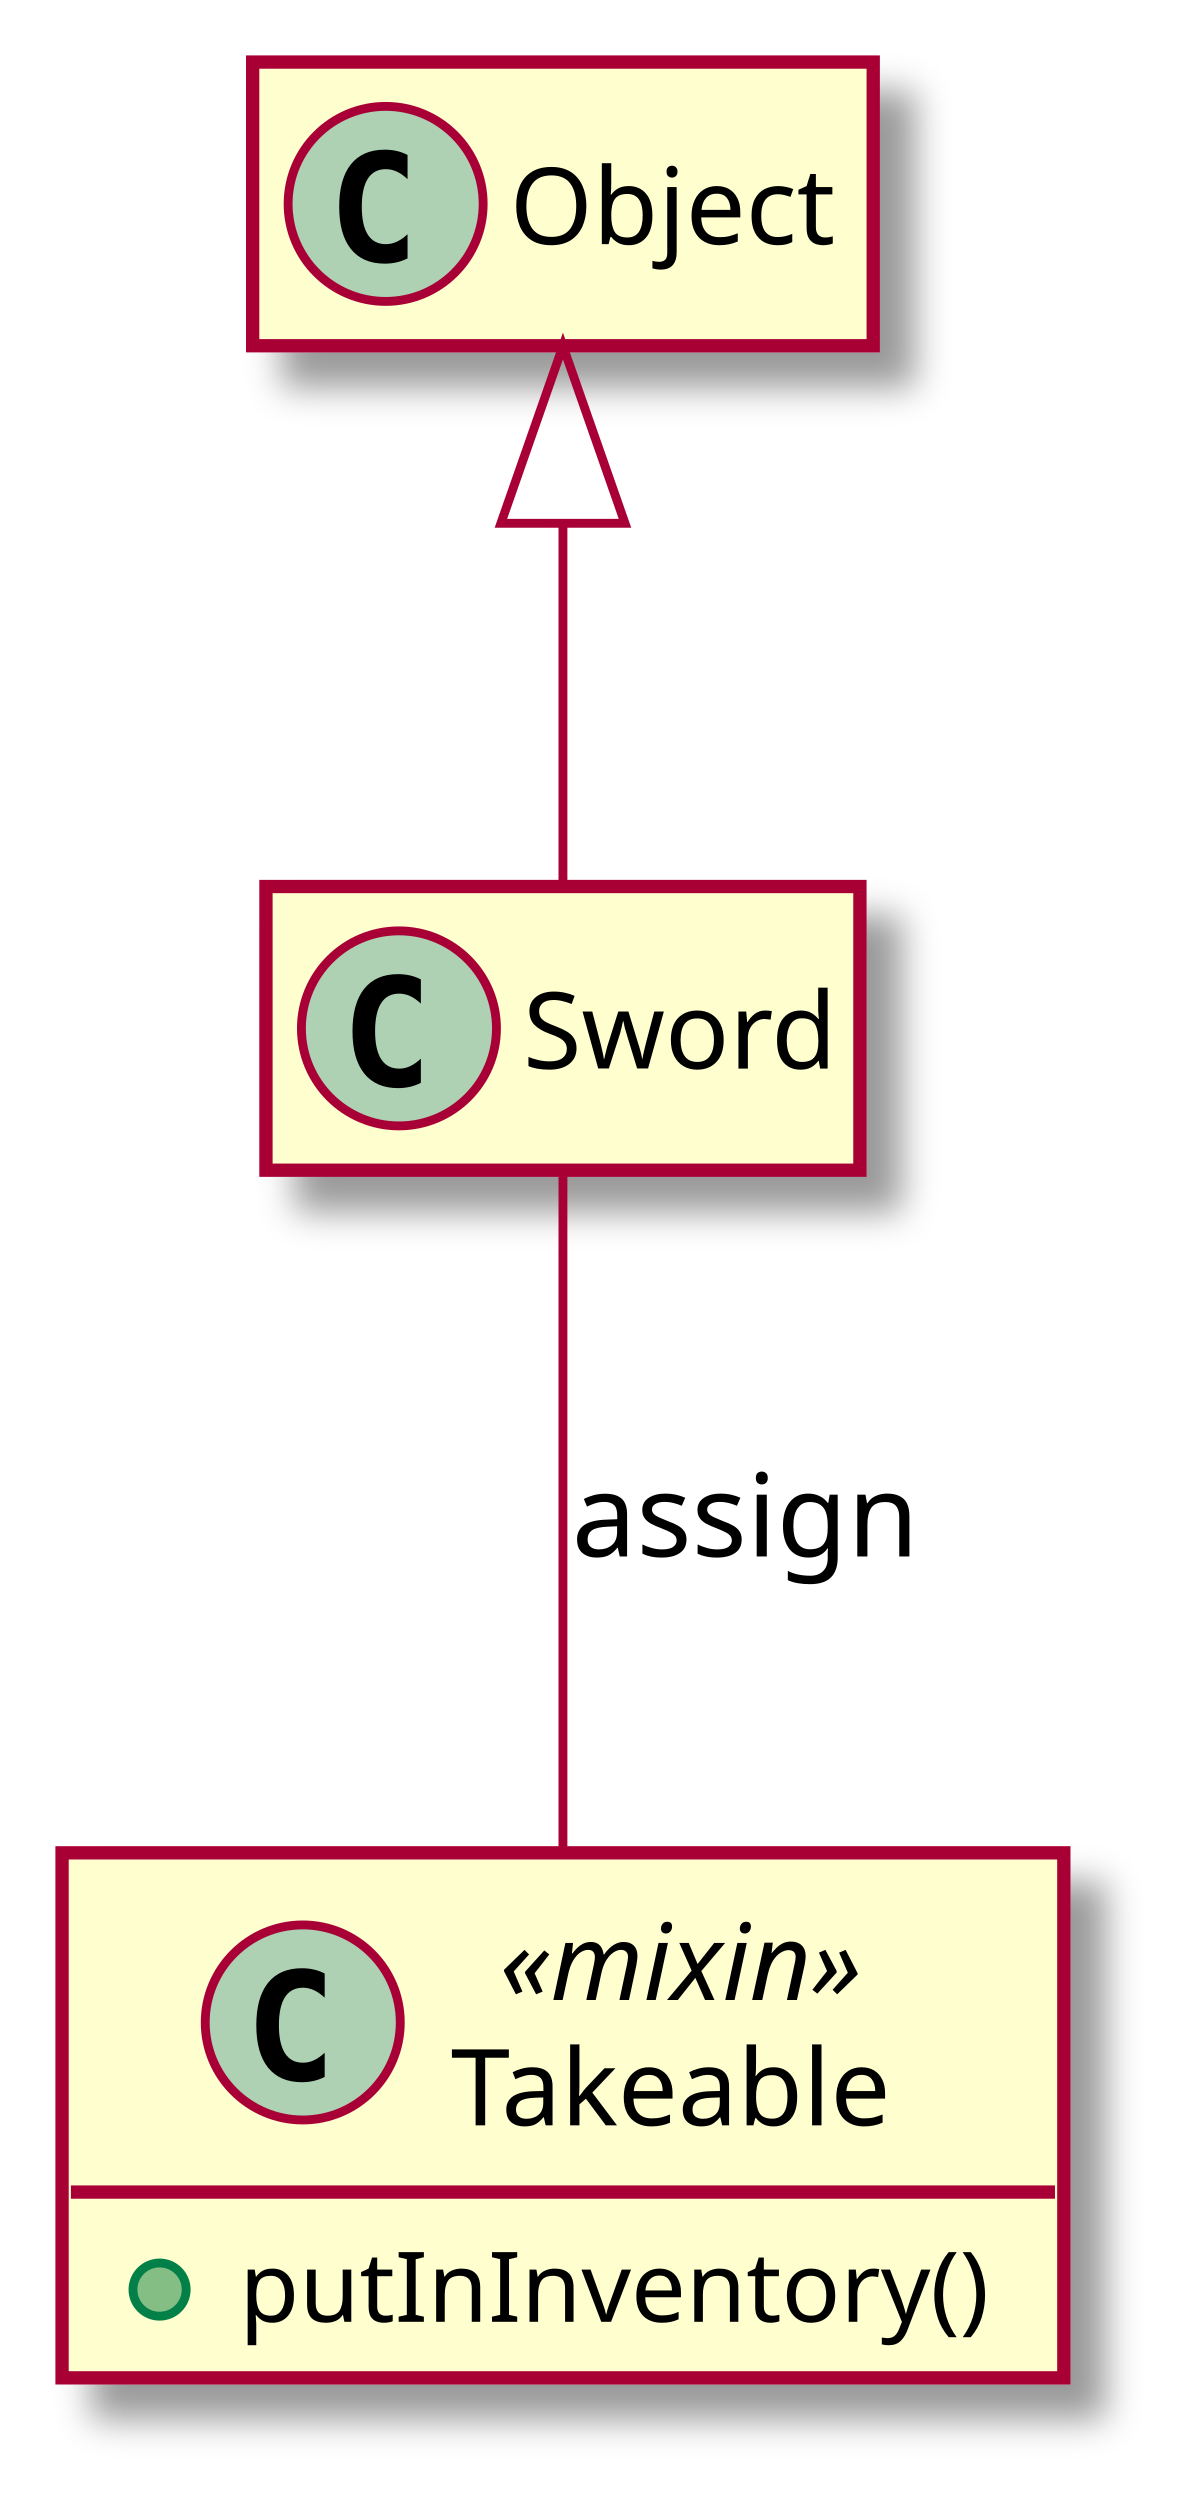
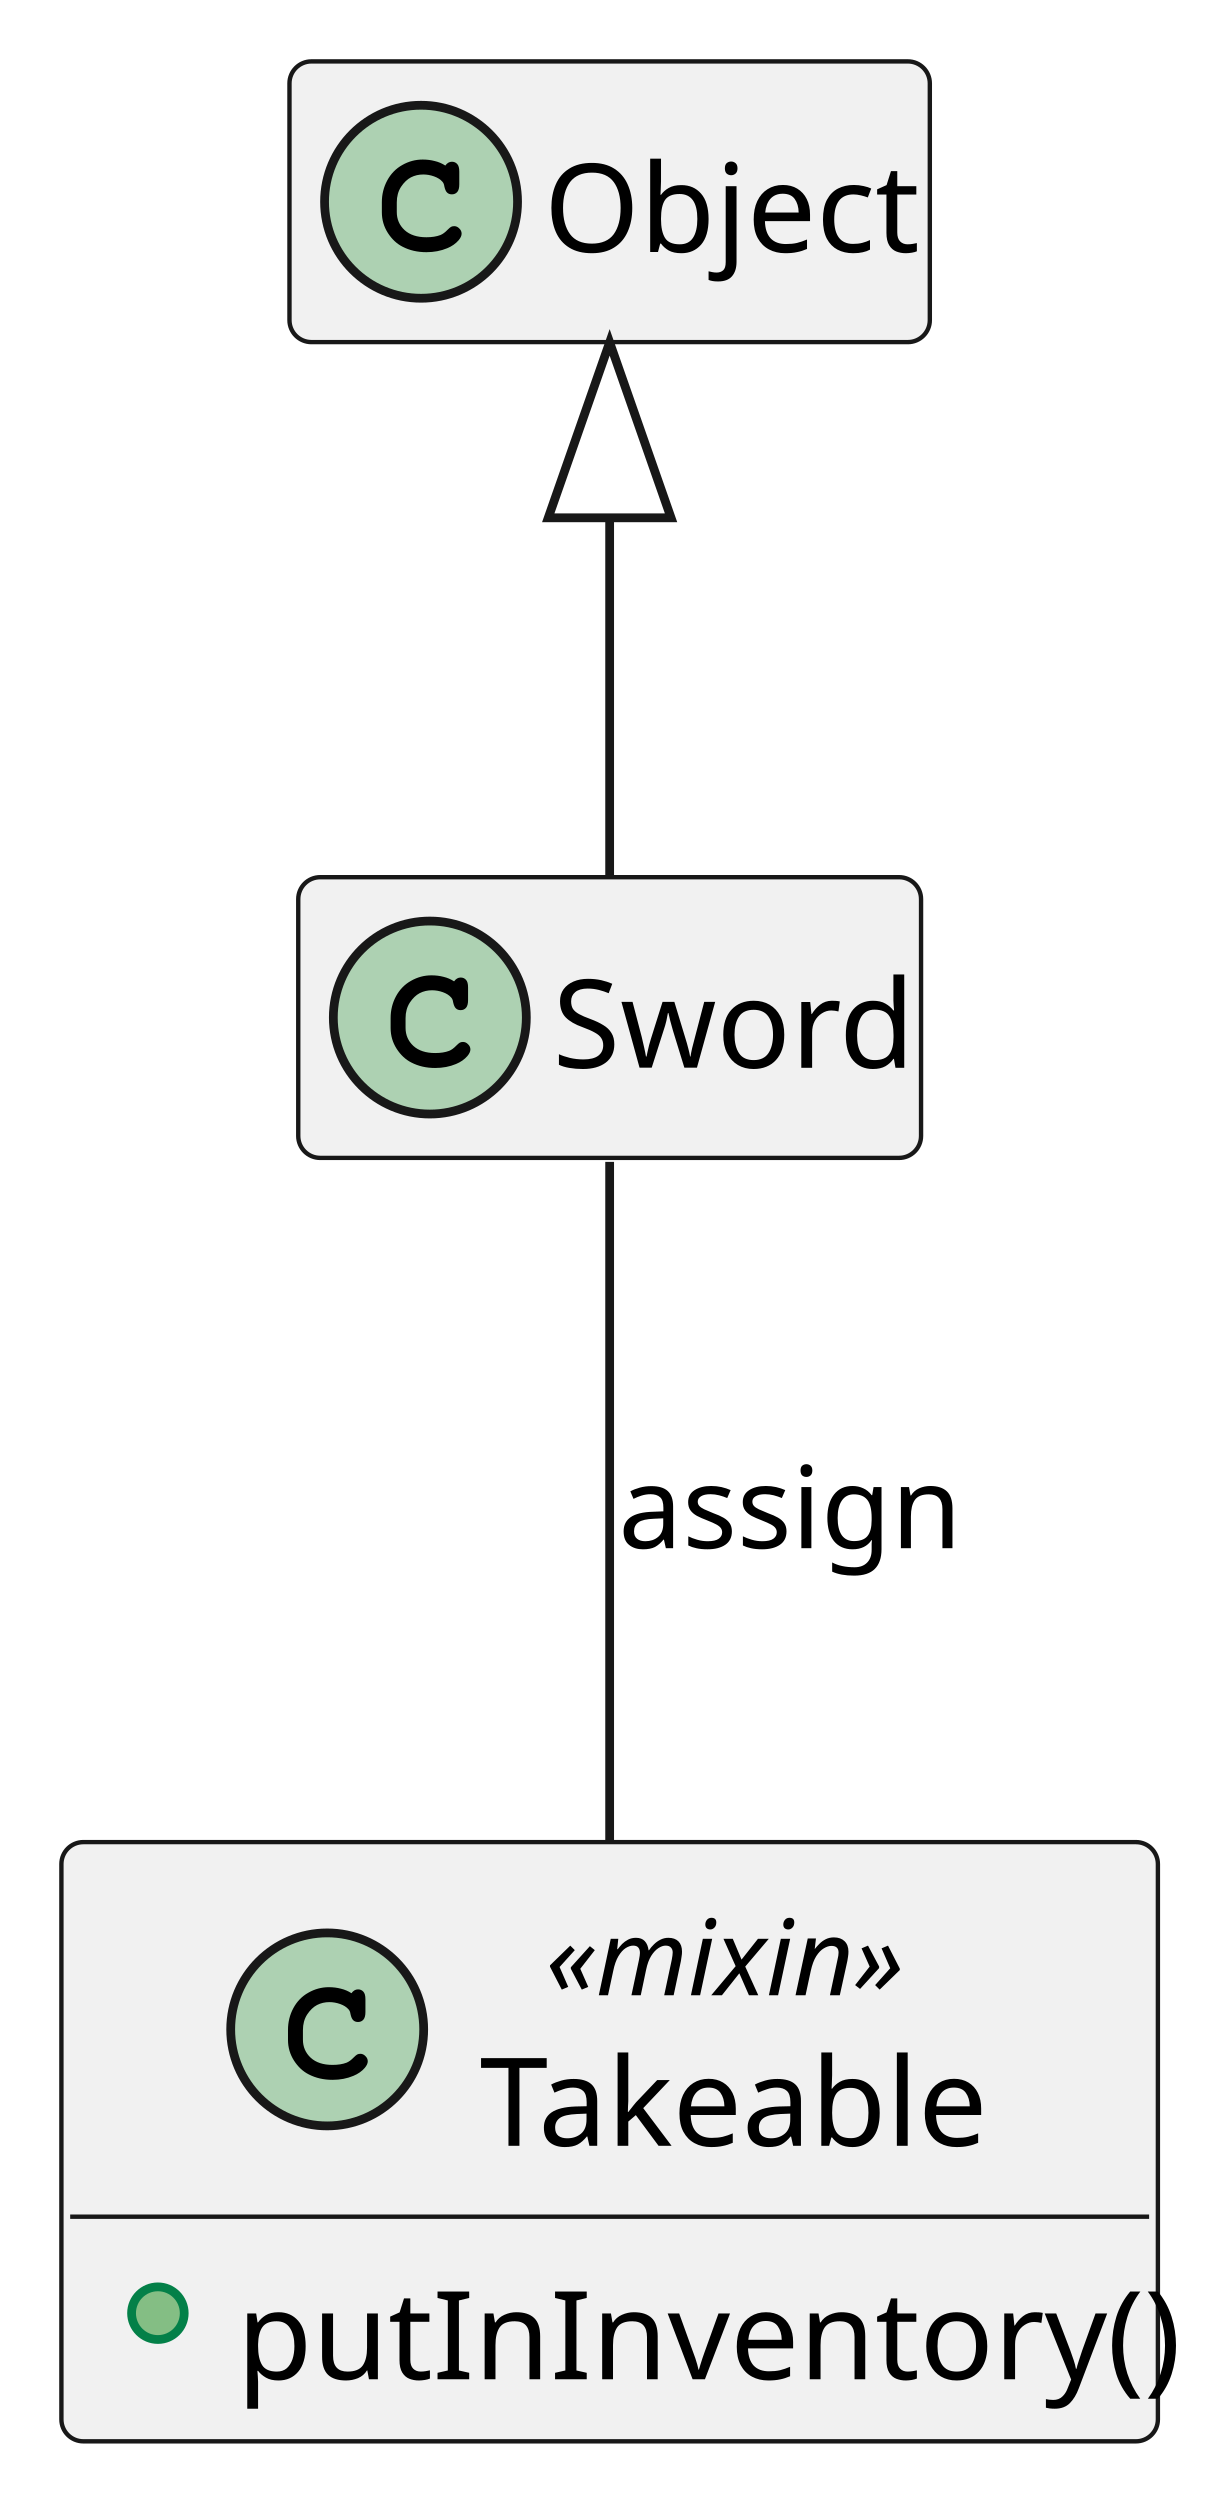
- <svg xmlns="http://www.w3.org/2000/svg" contentScriptType="application/ecmascript" contentStyleType="text/css" height="282px" preserveAspectRatio="none" style="width:134px;height:282px;background:#FFFFFF;" version="1.1" viewBox="0 0 134 282" width="134px" zoomAndPan="magnify">
-   <defs>
-     <filter height="300%" id="fu7ngzw1cbq9r" width="300%" x="-1" y="-1">
-       <feGaussianBlur result="blurOut" stdDeviation="2.0" />
-       <feColorMatrix in="blurOut" result="blurOut2" type="matrix" values="0 0 0 0 0 0 0 0 0 0 0 0 0 0 0 0 0 0 .4 0" />
-       <feOffset dx="4.0" dy="4.0" in="blurOut2" result="blurOut3" />
-       <feBlend in="SourceGraphic" in2="blurOut3" mode="normal" />
-     </filter>
-   </defs>
+ <svg xmlns="http://www.w3.org/2000/svg" contentStyleType="text/css" height="285px" preserveAspectRatio="none" style="width:139px;height:285px;background:#FFFFFF;" version="1.1" viewBox="0 0 139 285" width="139px" zoomAndPan="magnify">
+   <defs />
  <g>
-     <rect fill="#FEFECE" filter="url(#fu7ngzw1cbq9r)" height="32" id="Object" style="stroke:#A80036;stroke-width:1.5;" width="70" x="28.5" y="7" />
-     <ellipse cx="43.5" cy="23" fill="#ADD1B2" rx="11" ry="11" style="stroke:#A80036;stroke-width:1.0;" />
-     <path d="M45.973,29.143 Q45.392,29.442 44.753,29.591 Q44.114,29.741 43.408,29.741 Q40.901,29.741 39.581,28.089 Q38.262,26.437 38.262,23.316 Q38.262,20.186 39.581,18.535 Q40.901,16.883 43.408,16.883 Q44.114,16.883 44.761,17.032 Q45.409,17.182 45.973,17.48 L45.973,20.203 Q45.342,19.622 44.749,19.352 Q44.155,19.082 43.524,19.082 Q42.18,19.082 41.495,20.149 Q40.81,21.216 40.81,23.316 Q40.81,25.408 41.495,26.474 Q42.18,27.541 43.524,27.541 Q44.155,27.541 44.749,27.271 Q45.342,27.002 45.973,26.42 Z " fill="#000000" />
-     <text fill="#000000" font-family="sans-serif" font-size="12" lengthAdjust="spacing" textLength="38" x="57.5" y="27.535">Object</text>
-     <rect fill="#FEFECE" filter="url(#fu7ngzw1cbq9r)" height="32" id="Sword" style="stroke:#A80036;stroke-width:1.5;" width="67" x="30" y="100" />
-     <ellipse cx="45" cy="116" fill="#ADD1B2" rx="11" ry="11" style="stroke:#A80036;stroke-width:1.0;" />
-     <path d="M47.473,122.143 Q46.892,122.442 46.253,122.591 Q45.614,122.741 44.908,122.741 Q42.401,122.741 41.081,121.089 Q39.762,119.437 39.762,116.316 Q39.762,113.186 41.081,111.535 Q42.401,109.883 44.908,109.883 Q45.614,109.883 46.261,110.032 Q46.909,110.182 47.473,110.481 L47.473,113.203 Q46.842,112.622 46.249,112.352 Q45.655,112.082 45.024,112.082 Q43.68,112.082 42.995,113.149 Q42.31,114.216 42.31,116.316 Q42.31,118.408 42.995,119.474 Q43.68,120.541 45.024,120.541 Q45.655,120.541 46.249,120.271 Q46.842,120.001 47.473,119.42 Z " fill="#000000" />
-     <text fill="#000000" font-family="sans-serif" font-size="12" lengthAdjust="spacing" textLength="35" x="59" y="120.535">Sword</text>
-     <rect codeLine="3" fill="#FEFECE" filter="url(#fu7ngzw1cbq9r)" height="59.221" id="Takeable" style="stroke:#A80036;stroke-width:1.5;" width="113" x="7" y="209" />
-     <ellipse cx="34.15" cy="228.133" fill="#ADD1B2" rx="11" ry="11" style="stroke:#A80036;stroke-width:1.0;" />
-     <path d="M36.623,234.276 Q36.042,234.575 35.403,234.724 Q34.764,234.874 34.058,234.874 Q31.551,234.874 30.232,233.222 Q28.912,231.57 28.912,228.449 Q28.912,225.319 30.232,223.667 Q31.551,222.016 34.058,222.016 Q34.764,222.016 35.411,222.165 Q36.059,222.315 36.623,222.613 L36.623,225.336 Q35.992,224.755 35.399,224.485 Q34.805,224.215 34.174,224.215 Q32.83,224.215 32.145,225.282 Q31.46,226.349 31.46,228.449 Q31.46,230.541 32.145,231.607 Q32.83,232.674 34.174,232.674 Q34.805,232.674 35.399,232.404 Q35.992,232.134 36.623,231.553 Z " fill="#000000" />
-     <text fill="#000000" font-family="sans-serif" font-size="12" font-style="italic" lengthAdjust="spacing" textLength="43" x="56.35" y="225.602">«mixin»</text>
-     <text fill="#000000" font-family="sans-serif" font-size="12" lengthAdjust="spacing" textLength="54" x="50.85" y="239.734">Takeable</text>
-     <line style="stroke:#A80036;stroke-width:1.5;" x1="8" x2="119" y1="247.266" y2="247.266" />
-     <ellipse cx="18" cy="258.266" fill="#84BE84" rx="3" ry="3" style="stroke:#038048;stroke-width:1.0;" />
-     <text fill="#000000" font-family="sans-serif" font-size="11" lengthAdjust="spacing" textLength="87" x="27" y="261.9">putInInventory()</text>
-     <path codeLine="2" d="M63.5,59.24 C63.5,73.36 63.5,88.88 63.5,99.95 " fill="none" id="Object-backto-Sword" style="stroke:#A80036;stroke-width:1.0;" />
-     <polygon fill="none" points="56.5,59.03,63.5,39.03,70.5,59.03,56.5,59.03" style="stroke:#A80036;stroke-width:1.0;" />
-     <path codeLine="6" d="M63.5,132.26 C63.5,151.39 63.5,184.56 63.5,208.56 " fill="none" id="Sword-Takeable" style="stroke:#A80036;stroke-width:1.0;" />
-     <text fill="#000000" font-family="sans-serif" font-size="13" lengthAdjust="spacing" textLength="41" x="64.5" y="175.568">assign</text>
+     <g id="elem_Object">
+       <rect fill="#F1F1F1" height="32" id="Object" rx="2.5" ry="2.5" style="stroke:#181818;stroke-width:0.5;" width="73" x="33" y="7" />
+       <ellipse cx="48" cy="23" fill="#ADD1B2" rx="11" ry="11" style="stroke:#181818;stroke-width:1.0;" />
+       <path d="M50.766,18.875 Q50.922,18.656 51.109,18.547 Q51.297,18.438 51.516,18.438 Q51.891,18.438 52.125,18.703 Q52.359,18.953 52.359,19.562 L52.359,21.016 Q52.359,21.625 52.125,21.891 Q51.891,22.156 51.516,22.156 Q51.172,22.156 50.969,21.953 Q50.766,21.766 50.656,21.25 Q50.609,20.891 50.422,20.703 Q50.094,20.328 49.484,20.109 Q48.875,19.891 48.25,19.891 Q47.484,19.891 46.844,20.219 Q46.219,20.547 45.719,21.297 Q45.234,22.047 45.234,23.078 L45.234,24.172 Q45.234,25.406 46.125,26.234 Q47.016,27.047 48.609,27.047 Q49.547,27.047 50.203,26.797 Q50.594,26.641 51.016,26.203 Q51.281,25.938 51.422,25.859 Q51.578,25.781 51.781,25.781 Q52.109,25.781 52.359,26.047 Q52.625,26.297 52.625,26.641 Q52.625,26.984 52.281,27.391 Q51.781,27.969 50.984,28.297 Q49.906,28.75 48.609,28.75 Q47.094,28.75 45.891,28.125 Q44.906,27.625 44.219,26.562 Q43.531,25.484 43.531,24.203 L43.531,23.047 Q43.531,21.719 44.141,20.578 Q44.766,19.422 45.859,18.812 Q46.953,18.188 48.188,18.188 Q48.922,18.188 49.562,18.359 Q50.219,18.516 50.766,18.875 Z " fill="#000000" />
+       <text fill="#000000" font-family="sans-serif" font-size="14" lengthAdjust="spacing" textLength="41" x="62" y="28.729">Object</text>
+     </g>
+     <g id="elem_Sword">
+       <rect fill="#F1F1F1" height="32" id="Sword" rx="2.5" ry="2.5" style="stroke:#181818;stroke-width:0.5;" width="71" x="34" y="100" />
+       <ellipse cx="49" cy="116" fill="#ADD1B2" rx="11" ry="11" style="stroke:#181818;stroke-width:1.0;" />
+       <path d="M51.766,111.875 Q51.922,111.656 52.109,111.547 Q52.297,111.438 52.516,111.438 Q52.891,111.438 53.125,111.703 Q53.359,111.953 53.359,112.562 L53.359,114.016 Q53.359,114.625 53.125,114.891 Q52.891,115.156 52.516,115.156 Q52.172,115.156 51.969,114.953 Q51.766,114.766 51.656,114.25 Q51.609,113.891 51.422,113.703 Q51.094,113.328 50.484,113.109 Q49.875,112.891 49.25,112.891 Q48.484,112.891 47.844,113.219 Q47.219,113.547 46.719,114.297 Q46.234,115.047 46.234,116.078 L46.234,117.172 Q46.234,118.406 47.125,119.234 Q48.016,120.047 49.609,120.047 Q50.547,120.047 51.203,119.797 Q51.594,119.641 52.016,119.203 Q52.281,118.938 52.422,118.859 Q52.578,118.781 52.781,118.781 Q53.109,118.781 53.359,119.047 Q53.625,119.297 53.625,119.641 Q53.625,119.984 53.281,120.391 Q52.781,120.969 51.984,121.297 Q50.906,121.75 49.609,121.75 Q48.094,121.75 46.891,121.125 Q45.906,120.625 45.219,119.562 Q44.531,118.484 44.531,117.203 L44.531,116.047 Q44.531,114.719 45.141,113.578 Q45.766,112.422 46.859,111.812 Q47.953,111.188 49.188,111.188 Q49.922,111.188 50.562,111.359 Q51.219,111.516 51.766,111.875 Z " fill="#000000" />
+       <text fill="#000000" font-family="sans-serif" font-size="14" lengthAdjust="spacing" textLength="39" x="63" y="121.728">Sword</text>
+     </g>
+     <g id="elem_Takeable">
+       <rect codeLine="3" fill="#F1F1F1" height="68.312" id="Takeable" rx="2.5" ry="2.5" style="stroke:#181818;stroke-width:0.5;" width="125" x="7" y="210" />
+       <ellipse cx="37.3" cy="231.352" fill="#ADD1B2" rx="11" ry="11" style="stroke:#181818;stroke-width:1.0;" />
+       <path d="M40.066,227.227 Q40.222,227.008 40.409,226.898 Q40.597,226.789 40.816,226.789 Q41.191,226.789 41.425,227.055 Q41.659,227.305 41.659,227.914 L41.659,229.367 Q41.659,229.977 41.425,230.242 Q41.191,230.508 40.816,230.508 Q40.472,230.508 40.269,230.305 Q40.066,230.117 39.956,229.602 Q39.909,229.242 39.722,229.055 Q39.394,228.68 38.784,228.461 Q38.175,228.242 37.55,228.242 Q36.784,228.242 36.144,228.57 Q35.519,228.898 35.019,229.648 Q34.534,230.398 34.534,231.43 L34.534,232.523 Q34.534,233.758 35.425,234.586 Q36.316,235.398 37.909,235.398 Q38.847,235.398 39.503,235.148 Q39.894,234.992 40.316,234.555 Q40.581,234.289 40.722,234.211 Q40.878,234.133 41.081,234.133 Q41.409,234.133 41.659,234.398 Q41.925,234.648 41.925,234.992 Q41.925,235.336 41.581,235.742 Q41.081,236.32 40.284,236.648 Q39.206,237.102 37.909,237.102 Q36.394,237.102 35.191,236.477 Q34.206,235.977 33.519,234.914 Q32.831,233.836 32.831,232.555 L32.831,231.398 Q32.831,230.07 33.441,228.93 Q34.066,227.773 35.159,227.164 Q36.253,226.539 37.487,226.539 Q38.222,226.539 38.862,226.711 Q39.519,226.867 40.066,227.227 Z " fill="#000000" />
+       <text fill="#000000" font-family="sans-serif" font-size="12" font-style="italic" lengthAdjust="spacing" textLength="44" x="62.2" y="227.457">«mixin»</text>
+       <text fill="#000000" font-family="sans-serif" font-size="14" lengthAdjust="spacing" textLength="59" x="54.7" y="244.627">Takeable</text>
+       <line style="stroke:#181818;stroke-width:0.5;" x1="8" x2="131" y1="252.703" y2="252.703" />
+       <ellipse cx="18" cy="263.703" fill="#84BE84" rx="3" ry="3" style="stroke:#038048;stroke-width:1.0;" />
+       <text fill="#000000" font-family="sans-serif" font-size="14" lengthAdjust="spacing" textLength="99" x="27" y="271.236">putInInventory()</text>
+     </g>
+     <g id="link_Object_Sword">
+       <path codeLine="2" d="M69.5,59.24 C69.5,73.36 69.5,88.88 69.5,99.95 " fill="none" id="Object-backto-Sword" style="stroke:#181818;stroke-width:1.0;" />
+       <polygon fill="none" points="62.5,59.03,69.5,39.03,76.5,59.03,62.5,59.03" style="stroke:#181818;stroke-width:1.0;" />
+     </g>
+     <g id="link_Sword_Takeable">
+       <path codeLine="6" d="M69.5,132.45 C69.5,151.64 69.5,184.9 69.5,209.94 " fill="none" id="Sword-Takeable" style="stroke:#181818;stroke-width:1.0;" />
+       <text fill="#000000" font-family="sans-serif" font-size="13" lengthAdjust="spacing" textLength="38" x="70.5" y="176.495">assign</text>
+     </g>
  </g>
</svg>
